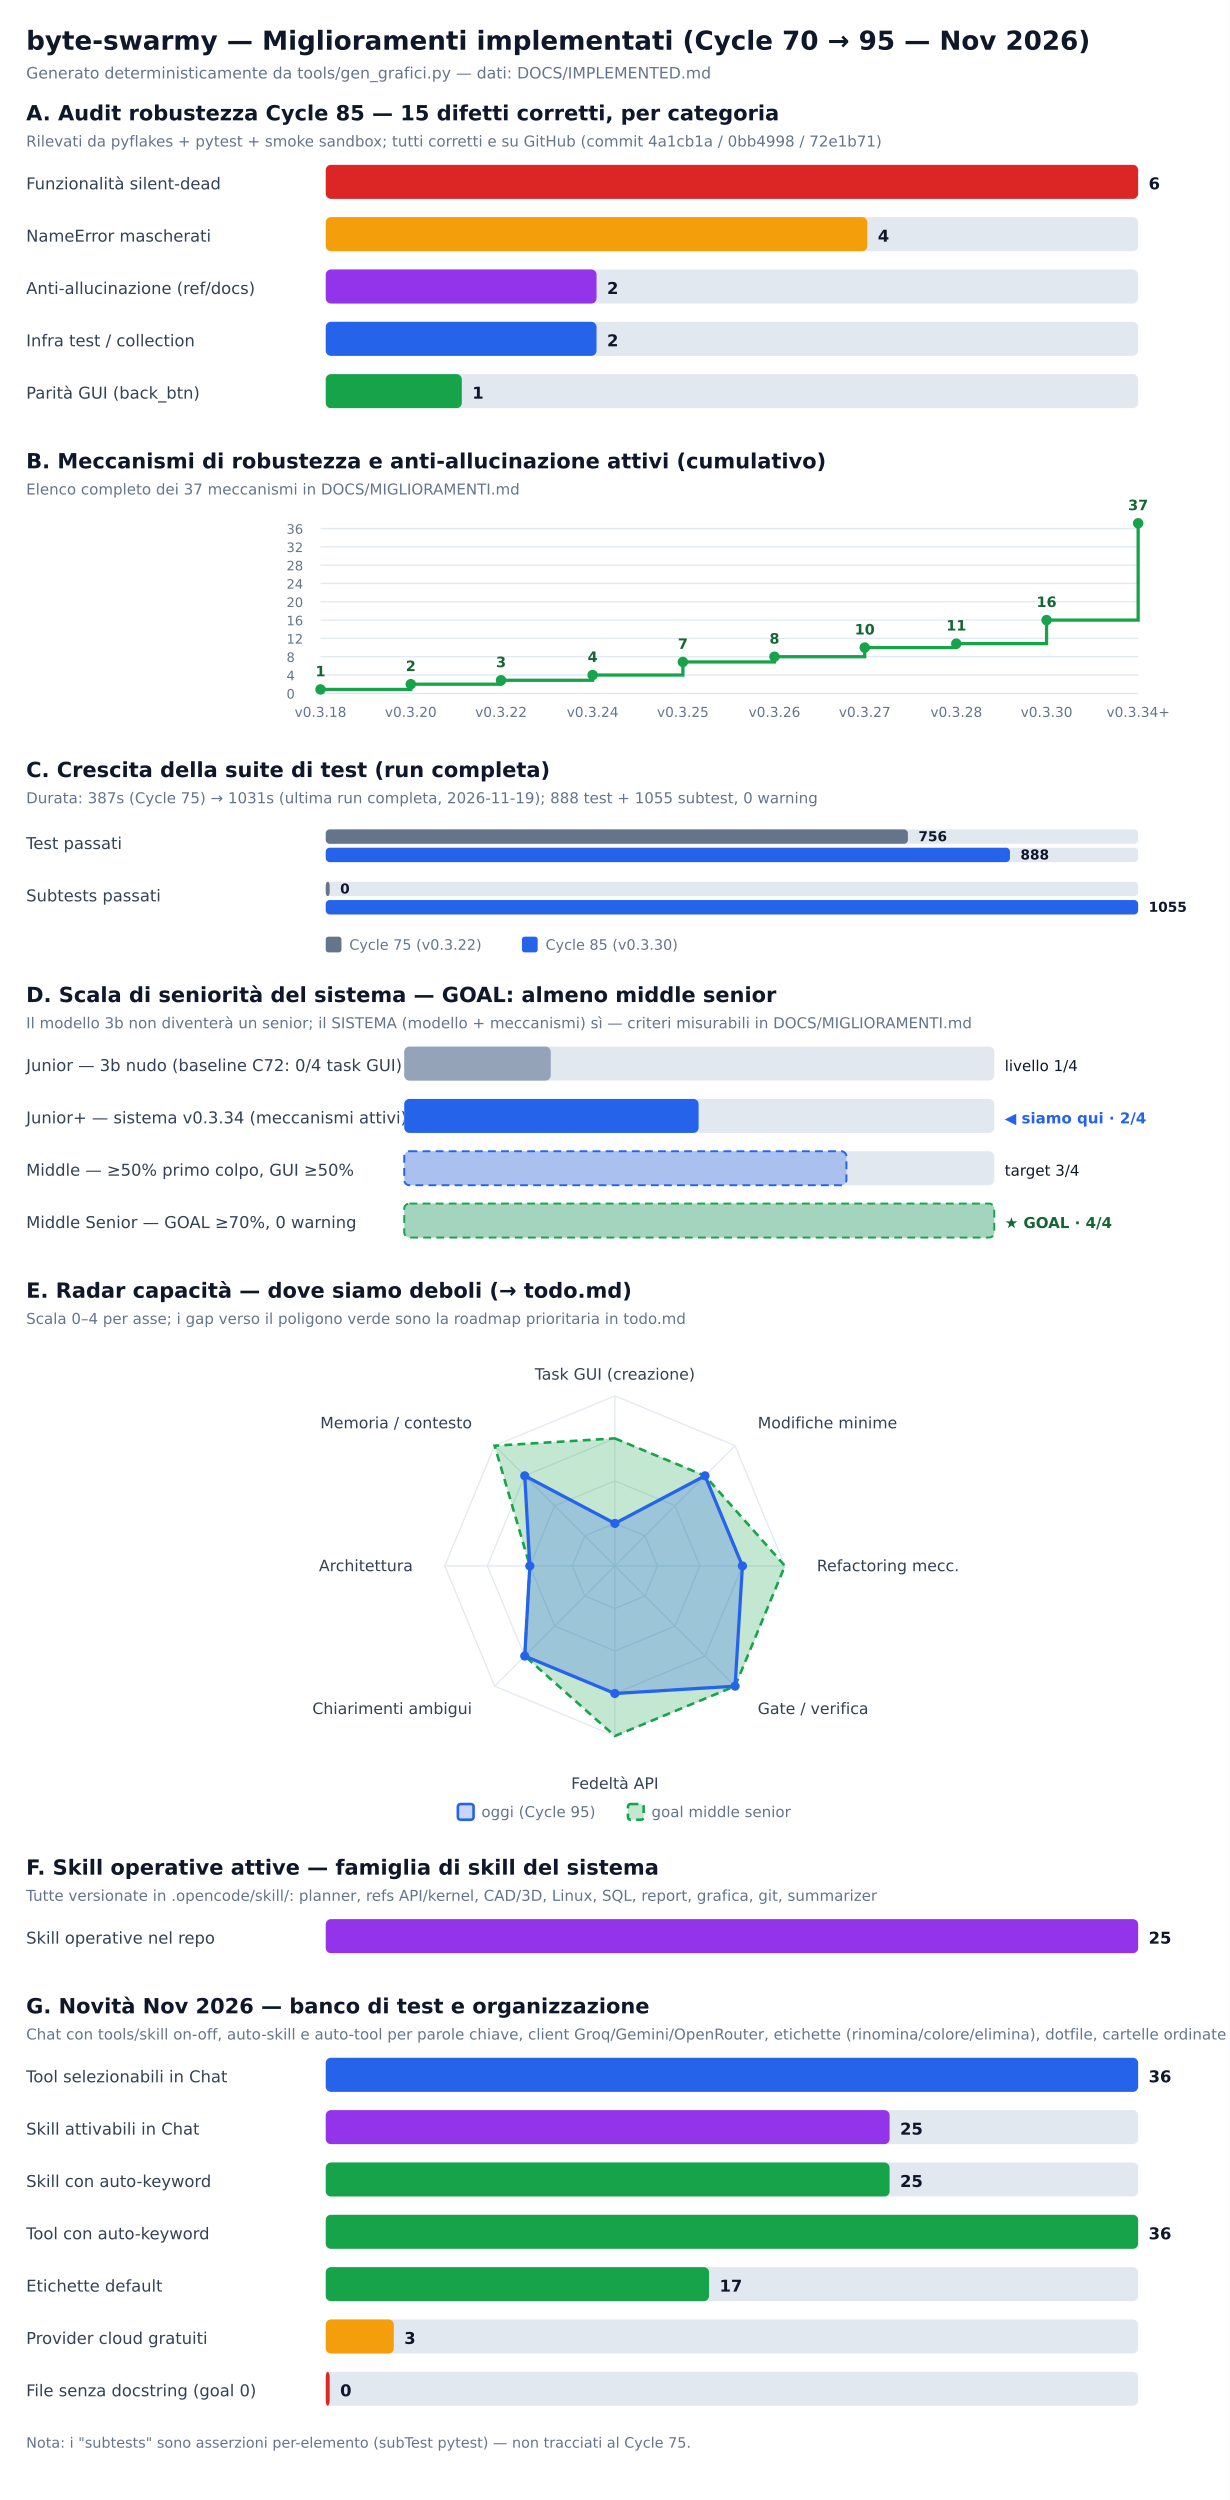
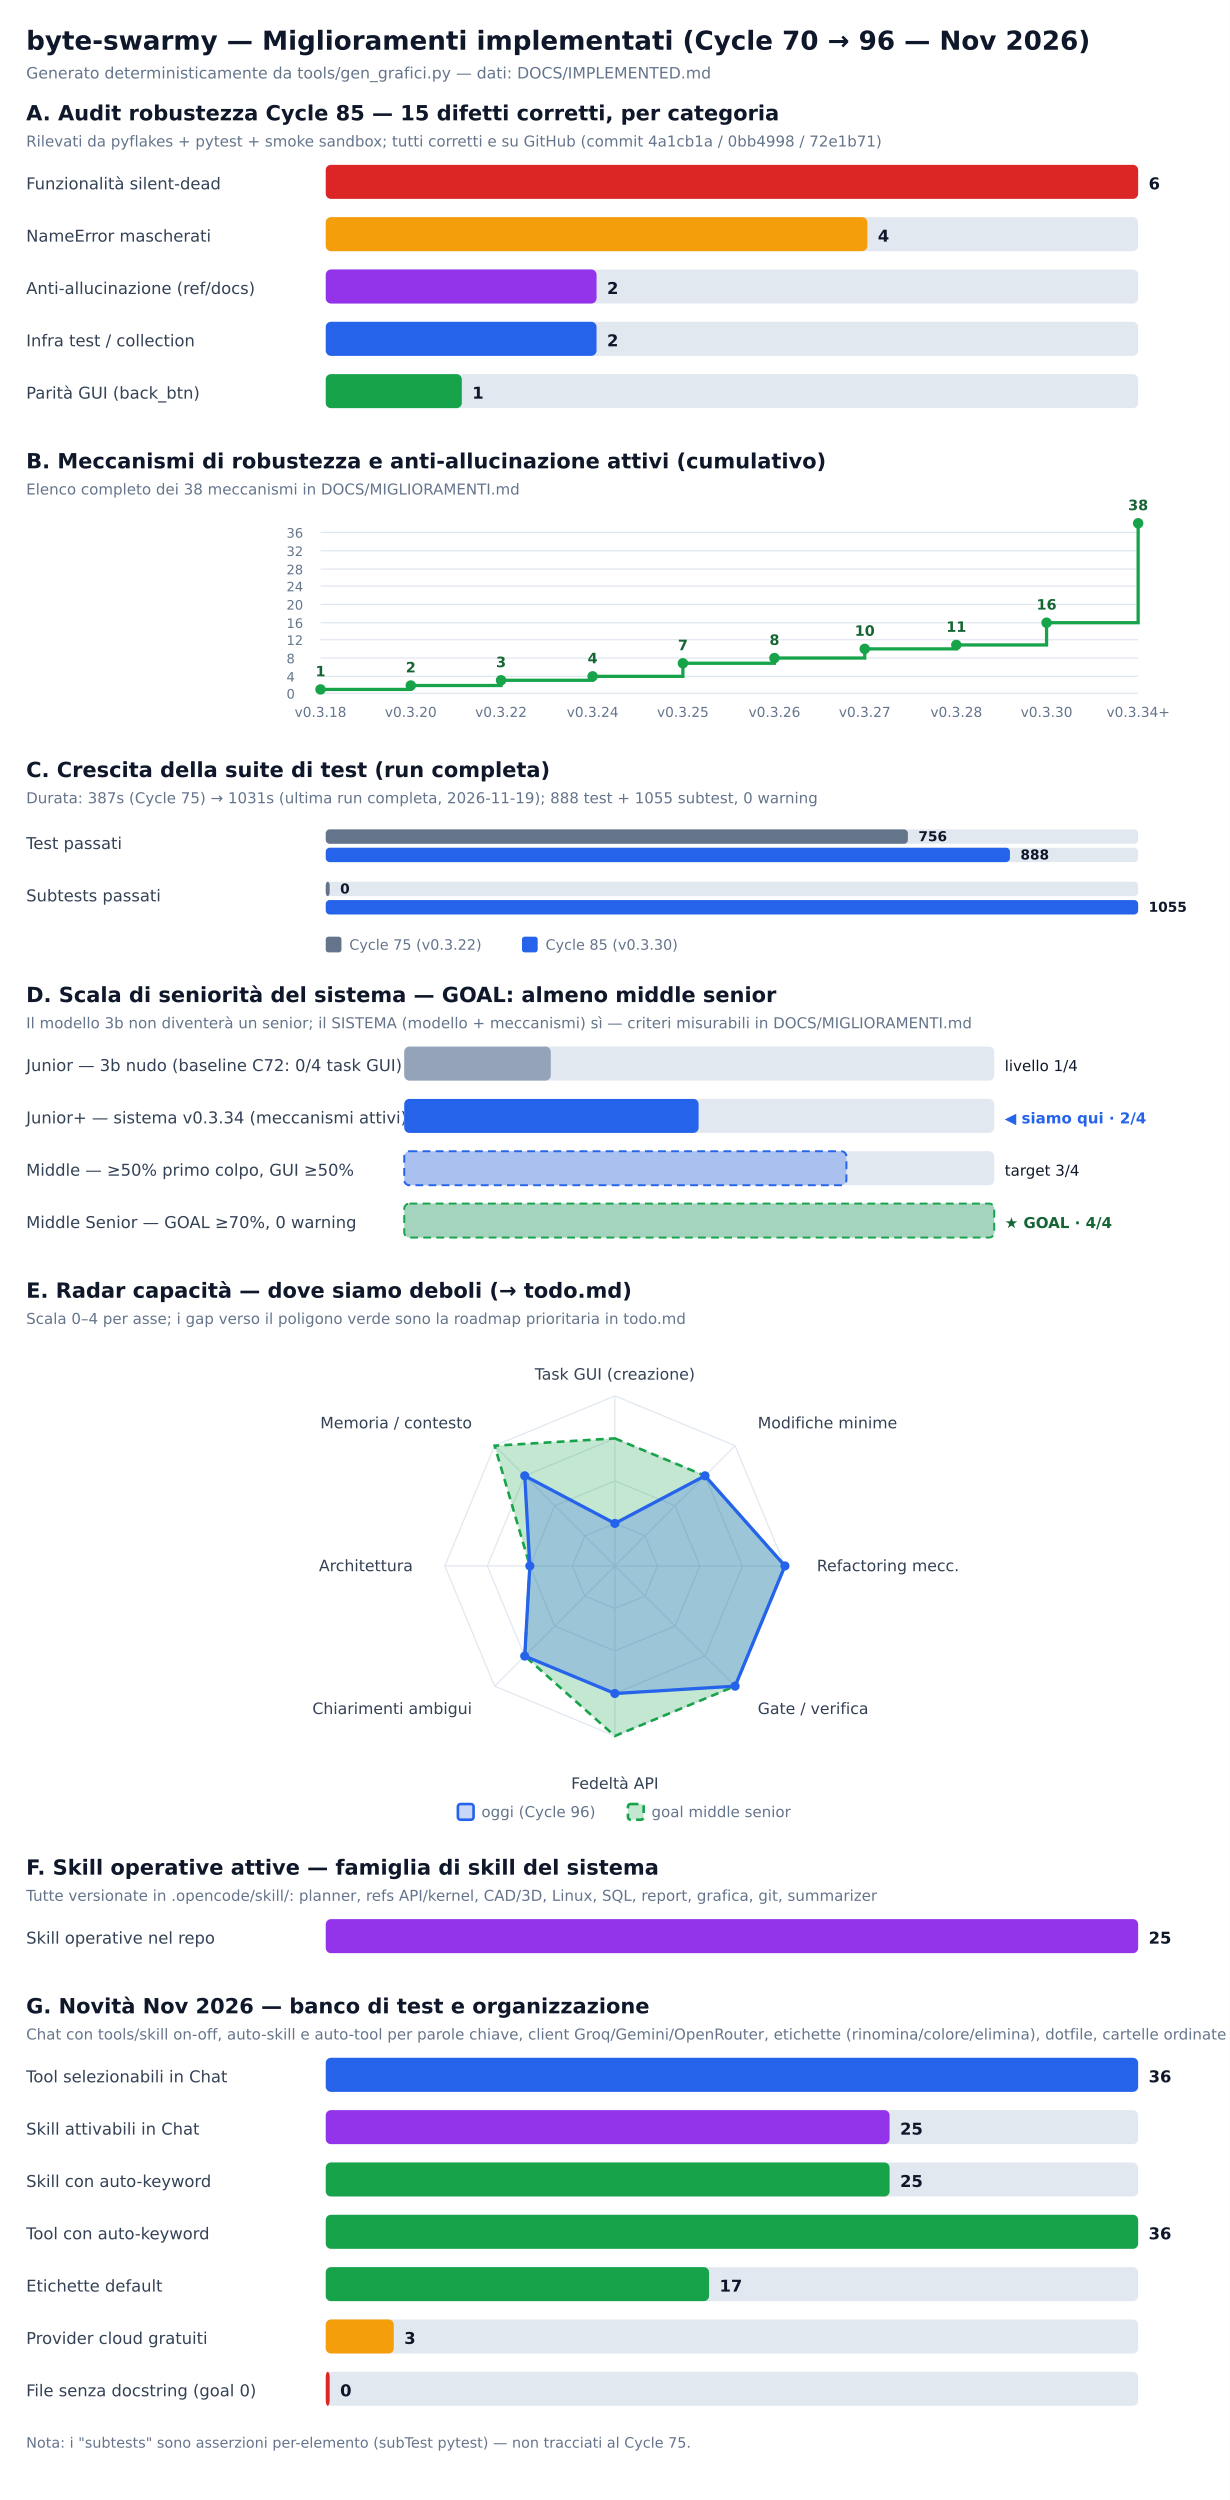
<svg xmlns="http://www.w3.org/2000/svg" width="940" height="1911" viewBox="0 0 940 1911">
  <rect width="940" height="1911" fill="#ffffff" />
-   <text x="20" y="38" font-family="DejaVu Sans, sans-serif" font-size="20" font-weight="bold" fill="#0f172a">byte-swarmy — Miglioramenti implementati (Cycle 70 → 95 — Nov 2026)</text>
+   <text x="20" y="38" font-family="DejaVu Sans, sans-serif" font-size="20" font-weight="bold" fill="#0f172a">byte-swarmy — Miglioramenti implementati (Cycle 70 → 96 — Nov 2026)</text>
  <text x="20" y="60" font-family="DejaVu Sans, sans-serif" font-size="12" fill="#64748b">Generato deterministicamente da tools/gen_grafici.py — dati: DOCS/IMPLEMENTED.md</text>
  <text x="20" y="92" font-family="DejaVu Sans, sans-serif" font-size="16" font-weight="bold" fill="#0f172a">A. Audit robustezza Cycle 85 — 15 difetti corretti, per categoria</text>
  <text x="20" y="112" font-family="DejaVu Sans, sans-serif" font-size="11.5" fill="#64748b">Rilevati da pyflakes + pytest + smoke sandbox; tutti corretti e su GitHub (commit 4a1cb1a / 0bb4998 / 72e1b71)</text>
  <text x="20" y="144.72" font-family="DejaVu Sans, sans-serif" font-size="12.5" fill="#334155">Funzionalità silent-dead</text>
  <rect x="249" y="126" width="621" height="26" rx="4" fill="#e2e8f0" />
  <rect x="249" y="126" width="621" height="26" rx="4" fill="#dc2626" />
  <text x="878" y="144.72" font-family="DejaVu Sans, sans-serif" font-size="12.5" font-weight="bold" fill="#0f172a">6</text>
  <text x="20" y="184.72" font-family="DejaVu Sans, sans-serif" font-size="12.5" fill="#334155">NameError mascherati</text>
  <rect x="249" y="166" width="621" height="26" rx="4" fill="#e2e8f0" />
  <rect x="249" y="166" width="414" height="26" rx="4" fill="#f59e0b" />
  <text x="671" y="184.72" font-family="DejaVu Sans, sans-serif" font-size="12.5" font-weight="bold" fill="#0f172a">4</text>
  <text x="20" y="224.72" font-family="DejaVu Sans, sans-serif" font-size="12.5" fill="#334155">Anti-allucinazione (ref/docs)</text>
  <rect x="249" y="206" width="621" height="26" rx="4" fill="#e2e8f0" />
  <rect x="249" y="206" width="207" height="26" rx="4" fill="#9333ea" />
  <text x="464" y="224.72" font-family="DejaVu Sans, sans-serif" font-size="12.5" font-weight="bold" fill="#0f172a">2</text>
  <text x="20" y="264.72" font-family="DejaVu Sans, sans-serif" font-size="12.5" fill="#334155">Infra test / collection</text>
  <rect x="249" y="246" width="621" height="26" rx="4" fill="#e2e8f0" />
  <rect x="249" y="246" width="207" height="26" rx="4" fill="#2563eb" />
  <text x="464" y="264.72" font-family="DejaVu Sans, sans-serif" font-size="12.5" font-weight="bold" fill="#0f172a">2</text>
  <text x="20" y="304.72" font-family="DejaVu Sans, sans-serif" font-size="12.5" fill="#334155">Parità GUI (back_btn)</text>
  <rect x="249" y="286" width="621" height="26" rx="4" fill="#e2e8f0" />
  <rect x="249" y="286" width="104" height="26" rx="4" fill="#16a34a" />
  <text x="361" y="304.72" font-family="DejaVu Sans, sans-serif" font-size="12.5" font-weight="bold" fill="#0f172a">1</text>
  <text x="20" y="358" font-family="DejaVu Sans, sans-serif" font-size="16" font-weight="bold" fill="#0f172a">B. Meccanismi di robustezza e anti-allucinazione attivi (cumulativo)</text>
-   <text x="20" y="378" font-family="DejaVu Sans, sans-serif" font-size="11.5" fill="#64748b">Elenco completo dei 37 meccanismi in DOCS/MIGLIORAMENTI.md</text>
+   <text x="20" y="378" font-family="DejaVu Sans, sans-serif" font-size="11.5" fill="#64748b">Elenco completo dei 38 meccanismi in DOCS/MIGLIORAMENTI.md</text>
  <line x1="245" y1="530" x2="870" y2="530" stroke="#e2e8f0" stroke-width="1" />
  <text x="219" y="534" font-family="DejaVu Sans, sans-serif" font-size="10" fill="#64748b">0</text>
-   <line x1="245" y1="516" x2="870" y2="516" stroke="#e2e8f0" stroke-width="1" />
-   <text x="219" y="520" font-family="DejaVu Sans, sans-serif" font-size="10" fill="#64748b">4</text>
-   <line x1="245" y1="502" x2="870" y2="502" stroke="#e2e8f0" stroke-width="1" />
-   <text x="219" y="506" font-family="DejaVu Sans, sans-serif" font-size="10" fill="#64748b">8</text>
-   <line x1="245" y1="488" x2="870" y2="488" stroke="#e2e8f0" stroke-width="1" />
-   <text x="219" y="492" font-family="DejaVu Sans, sans-serif" font-size="10" fill="#64748b">12</text>
-   <line x1="245" y1="474" x2="870" y2="474" stroke="#e2e8f0" stroke-width="1" />
-   <text x="219" y="478" font-family="DejaVu Sans, sans-serif" font-size="10" fill="#64748b">16</text>
-   <line x1="245" y1="460" x2="870" y2="460" stroke="#e2e8f0" stroke-width="1" />
-   <text x="219" y="464" font-family="DejaVu Sans, sans-serif" font-size="10" fill="#64748b">20</text>
-   <line x1="245" y1="446" x2="870" y2="446" stroke="#e2e8f0" stroke-width="1" />
-   <text x="219" y="450" font-family="DejaVu Sans, sans-serif" font-size="10" fill="#64748b">24</text>
-   <line x1="245" y1="432" x2="870" y2="432" stroke="#e2e8f0" stroke-width="1" />
-   <text x="219" y="436" font-family="DejaVu Sans, sans-serif" font-size="10" fill="#64748b">28</text>
-   <line x1="245" y1="418" x2="870" y2="418" stroke="#e2e8f0" stroke-width="1" />
-   <text x="219" y="422" font-family="DejaVu Sans, sans-serif" font-size="10" fill="#64748b">32</text>
-   <line x1="245" y1="404" x2="870" y2="404" stroke="#e2e8f0" stroke-width="1" />
-   <text x="219" y="408" font-family="DejaVu Sans, sans-serif" font-size="10" fill="#64748b">36</text>
-   <path d="M 245 527 L 314 527 L 314 523 L 383 523 L 383 520 L 453 520 L 453 516 L 522 516 L 522 506 L 592 506 L 592 502 L 661 502 L 661 495 L 731 495 L 731 492 L 800 492 L 800 474 L 870 474 L 870 400" fill="none" stroke="#16a34a" stroke-width="2.5" />
+   <line x1="245" y1="517" x2="870" y2="517" stroke="#e2e8f0" stroke-width="1" />
+   <text x="219" y="521" font-family="DejaVu Sans, sans-serif" font-size="10" fill="#64748b">4</text>
+   <line x1="245" y1="503" x2="870" y2="503" stroke="#e2e8f0" stroke-width="1" />
+   <text x="219" y="507" font-family="DejaVu Sans, sans-serif" font-size="10" fill="#64748b">8</text>
+   <line x1="245" y1="489" x2="870" y2="489" stroke="#e2e8f0" stroke-width="1" />
+   <text x="219" y="493" font-family="DejaVu Sans, sans-serif" font-size="10" fill="#64748b">12</text>
+   <line x1="245" y1="476" x2="870" y2="476" stroke="#e2e8f0" stroke-width="1" />
+   <text x="219" y="480" font-family="DejaVu Sans, sans-serif" font-size="10" fill="#64748b">16</text>
+   <line x1="245" y1="462" x2="870" y2="462" stroke="#e2e8f0" stroke-width="1" />
+   <text x="219" y="466" font-family="DejaVu Sans, sans-serif" font-size="10" fill="#64748b">20</text>
+   <line x1="245" y1="448" x2="870" y2="448" stroke="#e2e8f0" stroke-width="1" />
+   <text x="219" y="452" font-family="DejaVu Sans, sans-serif" font-size="10" fill="#64748b">24</text>
+   <line x1="245" y1="435" x2="870" y2="435" stroke="#e2e8f0" stroke-width="1" />
+   <text x="219" y="439" font-family="DejaVu Sans, sans-serif" font-size="10" fill="#64748b">28</text>
+   <line x1="245" y1="421" x2="870" y2="421" stroke="#e2e8f0" stroke-width="1" />
+   <text x="219" y="425" font-family="DejaVu Sans, sans-serif" font-size="10" fill="#64748b">32</text>
+   <line x1="245" y1="407" x2="870" y2="407" stroke="#e2e8f0" stroke-width="1" />
+   <text x="219" y="411" font-family="DejaVu Sans, sans-serif" font-size="10" fill="#64748b">36</text>
+   <path d="M 245 527 L 314 527 L 314 524 L 383 524 L 383 520 L 453 520 L 453 517 L 522 517 L 522 507 L 592 507 L 592 503 L 661 503 L 661 496 L 731 496 L 731 493 L 800 493 L 800 476 L 870 476 L 870 400" fill="none" stroke="#16a34a" stroke-width="2.5" />
  <circle cx="245" cy="527" r="4" fill="#16a34a" />
  <text x="245" y="517" font-family="DejaVu Sans, sans-serif" font-size="11" font-weight="bold" fill="#166534" text-anchor="middle">1</text>
  <text x="245" y="548" font-family="DejaVu Sans, sans-serif" font-size="10.5" fill="#64748b" text-anchor="middle">v0.3.18</text>
-   <circle cx="314" cy="523" r="4" fill="#16a34a" />
-   <text x="314" y="513" font-family="DejaVu Sans, sans-serif" font-size="11" font-weight="bold" fill="#166534" text-anchor="middle">2</text>
+   <circle cx="314" cy="524" r="4" fill="#16a34a" />
+   <text x="314" y="514" font-family="DejaVu Sans, sans-serif" font-size="11" font-weight="bold" fill="#166534" text-anchor="middle">2</text>
  <text x="314" y="548" font-family="DejaVu Sans, sans-serif" font-size="10.5" fill="#64748b" text-anchor="middle">v0.3.20</text>
  <circle cx="383" cy="520" r="4" fill="#16a34a" />
  <text x="383" y="510" font-family="DejaVu Sans, sans-serif" font-size="11" font-weight="bold" fill="#166534" text-anchor="middle">3</text>
  <text x="383" y="548" font-family="DejaVu Sans, sans-serif" font-size="10.5" fill="#64748b" text-anchor="middle">v0.3.22</text>
-   <circle cx="453" cy="516" r="4" fill="#16a34a" />
-   <text x="453" y="506" font-family="DejaVu Sans, sans-serif" font-size="11" font-weight="bold" fill="#166534" text-anchor="middle">4</text>
+   <circle cx="453" cy="517" r="4" fill="#16a34a" />
+   <text x="453" y="507" font-family="DejaVu Sans, sans-serif" font-size="11" font-weight="bold" fill="#166534" text-anchor="middle">4</text>
  <text x="453" y="548" font-family="DejaVu Sans, sans-serif" font-size="10.5" fill="#64748b" text-anchor="middle">v0.3.24</text>
-   <circle cx="522" cy="506" r="4" fill="#16a34a" />
-   <text x="522" y="496" font-family="DejaVu Sans, sans-serif" font-size="11" font-weight="bold" fill="#166534" text-anchor="middle">7</text>
+   <circle cx="522" cy="507" r="4" fill="#16a34a" />
+   <text x="522" y="497" font-family="DejaVu Sans, sans-serif" font-size="11" font-weight="bold" fill="#166534" text-anchor="middle">7</text>
  <text x="522" y="548" font-family="DejaVu Sans, sans-serif" font-size="10.5" fill="#64748b" text-anchor="middle">v0.3.25</text>
-   <circle cx="592" cy="502" r="4" fill="#16a34a" />
-   <text x="592" y="492" font-family="DejaVu Sans, sans-serif" font-size="11" font-weight="bold" fill="#166534" text-anchor="middle">8</text>
+   <circle cx="592" cy="503" r="4" fill="#16a34a" />
+   <text x="592" y="493" font-family="DejaVu Sans, sans-serif" font-size="11" font-weight="bold" fill="#166534" text-anchor="middle">8</text>
  <text x="592" y="548" font-family="DejaVu Sans, sans-serif" font-size="10.5" fill="#64748b" text-anchor="middle">v0.3.26</text>
-   <circle cx="661" cy="495" r="4" fill="#16a34a" />
-   <text x="661" y="485" font-family="DejaVu Sans, sans-serif" font-size="11" font-weight="bold" fill="#166534" text-anchor="middle">10</text>
+   <circle cx="661" cy="496" r="4" fill="#16a34a" />
+   <text x="661" y="486" font-family="DejaVu Sans, sans-serif" font-size="11" font-weight="bold" fill="#166534" text-anchor="middle">10</text>
  <text x="661" y="548" font-family="DejaVu Sans, sans-serif" font-size="10.5" fill="#64748b" text-anchor="middle">v0.3.27</text>
-   <circle cx="731" cy="492" r="4" fill="#16a34a" />
-   <text x="731" y="482" font-family="DejaVu Sans, sans-serif" font-size="11" font-weight="bold" fill="#166534" text-anchor="middle">11</text>
+   <circle cx="731" cy="493" r="4" fill="#16a34a" />
+   <text x="731" y="483" font-family="DejaVu Sans, sans-serif" font-size="11" font-weight="bold" fill="#166534" text-anchor="middle">11</text>
  <text x="731" y="548" font-family="DejaVu Sans, sans-serif" font-size="10.5" fill="#64748b" text-anchor="middle">v0.3.28</text>
-   <circle cx="800" cy="474" r="4" fill="#16a34a" />
-   <text x="800" y="464" font-family="DejaVu Sans, sans-serif" font-size="11" font-weight="bold" fill="#166534" text-anchor="middle">16</text>
+   <circle cx="800" cy="476" r="4" fill="#16a34a" />
+   <text x="800" y="466" font-family="DejaVu Sans, sans-serif" font-size="11" font-weight="bold" fill="#166534" text-anchor="middle">16</text>
  <text x="800" y="548" font-family="DejaVu Sans, sans-serif" font-size="10.5" fill="#64748b" text-anchor="middle">v0.3.30</text>
  <circle cx="870" cy="400" r="4" fill="#16a34a" />
-   <text x="870" y="390" font-family="DejaVu Sans, sans-serif" font-size="11" font-weight="bold" fill="#166534" text-anchor="middle">37</text>
+   <text x="870" y="390" font-family="DejaVu Sans, sans-serif" font-size="11" font-weight="bold" fill="#166534" text-anchor="middle">38</text>
  <text x="870" y="548" font-family="DejaVu Sans, sans-serif" font-size="10.5" fill="#64748b" text-anchor="middle">v0.3.34+</text>
  <text x="20" y="594" font-family="DejaVu Sans, sans-serif" font-size="16" font-weight="bold" fill="#0f172a">C. Crescita della suite di test (run completa)</text>
  <text x="20" y="614" font-family="DejaVu Sans, sans-serif" font-size="11.5" fill="#64748b">Durata: 387s (Cycle 75) → 1031s (ultima run completa, 2026-11-19); 888 test + 1055 subtest, 0 warning</text>
  <text x="20" y="649" font-family="DejaVu Sans, sans-serif" font-size="12.5" fill="#334155">Test passati</text>
  <rect x="249" y="634" width="621" height="11" rx="3" fill="#e2e8f0" />
  <rect x="249" y="634" width="445" height="11" rx="3" fill="#64748b" />
  <text x="702" y="643" font-family="DejaVu Sans, sans-serif" font-size="10.5" font-weight="bold" fill="#0f172a">756</text>
  <rect x="249" y="648" width="621" height="11" rx="3" fill="#e2e8f0" />
  <rect x="249" y="648" width="523" height="11" rx="3" fill="#2563eb" />
  <text x="780" y="657" font-family="DejaVu Sans, sans-serif" font-size="10.5" font-weight="bold" fill="#0f172a">888</text>
  <text x="20" y="689" font-family="DejaVu Sans, sans-serif" font-size="12.5" fill="#334155">Subtests passati</text>
  <rect x="249" y="674" width="621" height="11" rx="3" fill="#e2e8f0" />
  <rect x="249" y="674" width="3" height="11" rx="3" fill="#64748b" />
  <text x="260" y="683" font-family="DejaVu Sans, sans-serif" font-size="10.5" font-weight="bold" fill="#0f172a">0</text>
  <rect x="249" y="688" width="621" height="11" rx="3" fill="#e2e8f0" />
  <rect x="249" y="688" width="621" height="11" rx="3" fill="#2563eb" />
  <text x="878" y="697" font-family="DejaVu Sans, sans-serif" font-size="10.5" font-weight="bold" fill="#0f172a">1055</text>
  <rect x="249" y="716" width="12" height="12" rx="2" fill="#64748b" />
  <text x="267" y="726" font-family="DejaVu Sans, sans-serif" font-size="11" fill="#64748b">Cycle 75 (v0.3.22)</text>
  <rect x="399" y="716" width="12" height="12" rx="2" fill="#2563eb" />
  <text x="417" y="726" font-family="DejaVu Sans, sans-serif" font-size="11" fill="#64748b">Cycle 85 (v0.3.30)</text>
  <text x="20" y="766" font-family="DejaVu Sans, sans-serif" font-size="16" font-weight="bold" fill="#0f172a">D. Scala di seniorità del sistema — GOAL: almeno middle senior</text>
  <text x="20" y="786" font-family="DejaVu Sans, sans-serif" font-size="11.5" fill="#64748b">Il modello 3b non diventerà un senior; il SISTEMA (modello + meccanismi) sì — criteri misurabili in DOCS/MIGLIORAMENTI.md</text>
  <text x="20" y="818.72" font-family="DejaVu Sans, sans-serif" font-size="12.5" fill="#334155">Junior — 3b nudo (baseline C72: 0/4 task GUI)</text>
  <rect x="309" y="800" width="451" height="26" rx="4" fill="#e2e8f0" />
  <rect x="309" y="800" width="112" height="26" rx="4" fill="#94a3b8" fill-opacity="1.0" />
  <text x="768" y="818.72" font-family="DejaVu Sans, sans-serif" font-size="11.5" font-weight="normal" fill="#0f172a">livello 1/4</text>
  <text x="20" y="858.72" font-family="DejaVu Sans, sans-serif" font-size="12.5" fill="#334155">Junior+ — sistema v0.3.34 (meccanismi attivi)</text>
  <rect x="309" y="840" width="451" height="26" rx="4" fill="#e2e8f0" />
  <rect x="309" y="840" width="225" height="26" rx="4" fill="#2563eb" fill-opacity="1.0" />
  <text x="768" y="858.72" font-family="DejaVu Sans, sans-serif" font-size="11.5" font-weight="bold" fill="#2563eb">◀ siamo qui · 2/4</text>
  <text x="20" y="898.72" font-family="DejaVu Sans, sans-serif" font-size="12.5" fill="#334155">Middle — ≥50% primo colpo, GUI ≥50%</text>
  <rect x="309" y="880" width="451" height="26" rx="4" fill="#e2e8f0" />
  <rect x="309" y="880" width="338" height="26" rx="4" fill="#2563eb" fill-opacity="0.30" />
  <rect x="309" y="880" width="338" height="26" rx="4" fill="none" stroke="#2563eb" stroke-width="1.5" stroke-dasharray="6,4" />
  <text x="768" y="898.72" font-family="DejaVu Sans, sans-serif" font-size="11.5" font-weight="normal" fill="#0f172a">target 3/4</text>
  <text x="20" y="938.72" font-family="DejaVu Sans, sans-serif" font-size="12.5" fill="#334155">Middle Senior — GOAL ≥70%, 0 warning</text>
  <rect x="309" y="920" width="451" height="26" rx="4" fill="#e2e8f0" />
  <rect x="309" y="920" width="451" height="26" rx="4" fill="#16a34a" fill-opacity="0.30" />
  <rect x="309" y="920" width="451" height="26" rx="4" fill="none" stroke="#16a34a" stroke-width="1.5" stroke-dasharray="6,4" />
  <text x="768" y="938.72" font-family="DejaVu Sans, sans-serif" font-size="11.5" font-weight="bold" fill="#166534">★ GOAL · 4/4</text>
  <text x="20" y="992" font-family="DejaVu Sans, sans-serif" font-size="16" font-weight="bold" fill="#0f172a">E. Radar capacità — dove siamo deboli (→ todo.md)</text>
  <text x="20" y="1012" font-family="DejaVu Sans, sans-serif" font-size="11.5" fill="#64748b">Scala 0–4 per asse; i gap verso il poligono verde sono la roadmap prioritaria in todo.md</text>
  <polygon points="470.0,1164.5 493.0,1174.0 502.5,1197.0 493.0,1220.0 470.0,1229.5 447.0,1220.0 437.5,1197.0 447.0,1174.0" fill="none" stroke="#e2e8f0" stroke-width="1" />
  <polygon points="470.0,1132.0 516.0,1151.0 535.0,1197.0 516.0,1243.0 470.0,1262.0 424.0,1243.0 405.0,1197.0 424.0,1151.0" fill="none" stroke="#e2e8f0" stroke-width="1" />
  <polygon points="470.0,1099.5 538.9,1128.1 567.5,1197.0 538.9,1265.9 470.0,1294.5 401.1,1265.9 372.5,1197.0 401.1,1128.1" fill="none" stroke="#e2e8f0" stroke-width="1" />
  <polygon points="470.0,1067.0 561.9,1105.1 600.0,1197.0 561.9,1288.9 470.0,1327.0 378.1,1288.9 340.0,1197.0 378.1,1105.1" fill="none" stroke="#e2e8f0" stroke-width="1" />
  <line x1="470" y1="1197" x2="470.0" y2="1067.0" stroke="#e2e8f0" stroke-width="1" />
  <text x="470.0" y="1054.6" font-family="DejaVu Sans, sans-serif" font-size="12" fill="#334155" text-anchor="middle">Task GUI (creazione)</text>
  <line x1="470" y1="1197" x2="561.9" y2="1105.1" stroke="#e2e8f0" stroke-width="1" />
  <text x="579.2" y="1091.8" font-family="DejaVu Sans, sans-serif" font-size="12" fill="#334155" text-anchor="start">Modifiche minime</text>
  <line x1="470" y1="1197" x2="600.0" y2="1197.0" stroke="#e2e8f0" stroke-width="1" />
  <text x="624.4" y="1201.0" font-family="DejaVu Sans, sans-serif" font-size="12" fill="#334155" text-anchor="start">Refactoring mecc.</text>
  <line x1="470" y1="1197" x2="561.9" y2="1288.9" stroke="#e2e8f0" stroke-width="1" />
  <text x="579.2" y="1310.2" font-family="DejaVu Sans, sans-serif" font-size="12" fill="#334155" text-anchor="start">Gate / verifica</text>
  <line x1="470" y1="1197" x2="470.0" y2="1327.0" stroke="#e2e8f0" stroke-width="1" />
  <text x="470.0" y="1367.4" font-family="DejaVu Sans, sans-serif" font-size="12" fill="#334155" text-anchor="middle">Fedeltà API</text>
  <line x1="470" y1="1197" x2="378.1" y2="1288.9" stroke="#e2e8f0" stroke-width="1" />
  <text x="360.8" y="1310.2" font-family="DejaVu Sans, sans-serif" font-size="12" fill="#334155" text-anchor="end">Chiarimenti ambigui</text>
  <line x1="470" y1="1197" x2="340.0" y2="1197.0" stroke="#e2e8f0" stroke-width="1" />
  <text x="315.6" y="1201.0" font-family="DejaVu Sans, sans-serif" font-size="12" fill="#334155" text-anchor="end">Architettura</text>
  <line x1="470" y1="1197" x2="378.1" y2="1105.1" stroke="#e2e8f0" stroke-width="1" />
  <text x="360.8" y="1091.8" font-family="DejaVu Sans, sans-serif" font-size="12" fill="#334155" text-anchor="end">Memoria / contesto</text>
  <polygon points="470.0,1099.5 538.9,1128.1 600.0,1197.0 561.9,1288.9 470.0,1327.0 401.1,1265.9 405.0,1197.0 378.1,1105.1" fill="#16a34a" fill-opacity="0.25" stroke="#16a34a" stroke-width="2" stroke-dasharray="6,4" stroke-opacity="1" />
-   <polygon points="470.0,1164.5 538.9,1128.1 567.5,1197.0 561.9,1288.9 470.0,1294.5 401.1,1265.9 405.0,1197.0 401.1,1128.1" fill="#2563eb" fill-opacity="0.25" stroke="#2563eb" stroke-width="2.5" stroke-opacity="1" />
+   <polygon points="470.0,1164.5 538.9,1128.1 600.0,1197.0 561.9,1288.9 470.0,1294.5 401.1,1265.9 405.0,1197.0 401.1,1128.1" fill="#2563eb" fill-opacity="0.25" stroke="#2563eb" stroke-width="2.5" stroke-opacity="1" />
  <circle cx="470.0" cy="1164.5" r="3.5" fill="#2563eb" />
  <circle cx="538.9" cy="1128.1" r="3.5" fill="#2563eb" />
-   <circle cx="567.5" cy="1197.0" r="3.5" fill="#2563eb" />
+   <circle cx="600.0" cy="1197.0" r="3.5" fill="#2563eb" />
  <circle cx="561.9" cy="1288.9" r="3.5" fill="#2563eb" />
  <circle cx="470.0" cy="1294.5" r="3.5" fill="#2563eb" />
  <circle cx="401.1" cy="1265.9" r="3.5" fill="#2563eb" />
  <circle cx="405.0" cy="1197.0" r="3.5" fill="#2563eb" />
  <circle cx="401.1" cy="1128.1" r="3.5" fill="#2563eb" />
  <rect x="350" y="1379" width="12" height="12" rx="2" fill="#2563eb" fill-opacity="0.25" stroke="#2563eb" stroke-width="2" />
-   <text x="368" y="1389" font-family="DejaVu Sans, sans-serif" font-size="11.5" fill="#64748b">oggi (Cycle 95)</text>
+   <text x="368" y="1389" font-family="DejaVu Sans, sans-serif" font-size="11.5" fill="#64748b">oggi (Cycle 96)</text>
  <rect x="480" y="1379" width="12" height="12" rx="2" fill="#16a34a" fill-opacity="0.25" stroke="#16a34a" stroke-width="2" stroke-dasharray="6,4" />
  <text x="498" y="1389" font-family="DejaVu Sans, sans-serif" font-size="11.5" fill="#64748b">goal middle senior</text>
  <text x="20" y="1433" font-family="DejaVu Sans, sans-serif" font-size="16" font-weight="bold" fill="#0f172a">F. Skill operative attive — famiglia di skill del sistema</text>
  <text x="20" y="1453" font-family="DejaVu Sans, sans-serif" font-size="11.5" fill="#64748b">Tutte versionate in .opencode/skill/: planner, refs API/kernel, CAD/3D, Linux, SQL, report, grafica, git, summarizer</text>
  <text x="20" y="1485.72" font-family="DejaVu Sans, sans-serif" font-size="12.5" fill="#334155">Skill operative nel repo</text>
  <rect x="249" y="1467" width="621" height="26" rx="4" fill="#e2e8f0" />
  <rect x="249" y="1467" width="621" height="26" rx="4" fill="#9333ea" />
  <text x="878" y="1485.72" font-family="DejaVu Sans, sans-serif" font-size="12.5" font-weight="bold" fill="#0f172a">25</text>
  <text x="20" y="1539" font-family="DejaVu Sans, sans-serif" font-size="16" font-weight="bold" fill="#0f172a">G. Novità Nov 2026 — banco di test e organizzazione</text>
  <text x="20" y="1559" font-family="DejaVu Sans, sans-serif" font-size="11.5" fill="#64748b">Chat con tools/skill on-off, auto-skill e auto-tool per parole chiave, client Groq/Gemini/OpenRouter, etichette (rinomina/colore/elimina), dotfile, cartelle ordinate (TOOLS/), 0 docstring mancanti</text>
  <text x="20" y="1591.72" font-family="DejaVu Sans, sans-serif" font-size="12.5" fill="#334155">Tool selezionabili in Chat</text>
  <rect x="249" y="1573" width="621" height="26" rx="4" fill="#e2e8f0" />
  <rect x="249" y="1573" width="621" height="26" rx="4" fill="#2563eb" />
  <text x="878" y="1591.72" font-family="DejaVu Sans, sans-serif" font-size="12.5" font-weight="bold" fill="#0f172a">36</text>
  <text x="20" y="1631.72" font-family="DejaVu Sans, sans-serif" font-size="12.5" fill="#334155">Skill attivabili in Chat</text>
  <rect x="249" y="1613" width="621" height="26" rx="4" fill="#e2e8f0" />
  <rect x="249" y="1613" width="431" height="26" rx="4" fill="#9333ea" />
  <text x="688" y="1631.72" font-family="DejaVu Sans, sans-serif" font-size="12.5" font-weight="bold" fill="#0f172a">25</text>
  <text x="20" y="1671.72" font-family="DejaVu Sans, sans-serif" font-size="12.5" fill="#334155">Skill con auto-keyword</text>
  <rect x="249" y="1653" width="621" height="26" rx="4" fill="#e2e8f0" />
  <rect x="249" y="1653" width="431" height="26" rx="4" fill="#16a34a" />
  <text x="688" y="1671.72" font-family="DejaVu Sans, sans-serif" font-size="12.5" font-weight="bold" fill="#0f172a">25</text>
  <text x="20" y="1711.72" font-family="DejaVu Sans, sans-serif" font-size="12.5" fill="#334155">Tool con auto-keyword</text>
  <rect x="249" y="1693" width="621" height="26" rx="4" fill="#e2e8f0" />
  <rect x="249" y="1693" width="621" height="26" rx="4" fill="#16a34a" />
  <text x="878" y="1711.72" font-family="DejaVu Sans, sans-serif" font-size="12.5" font-weight="bold" fill="#0f172a">36</text>
  <text x="20" y="1751.72" font-family="DejaVu Sans, sans-serif" font-size="12.5" fill="#334155">Etichette default</text>
  <rect x="249" y="1733" width="621" height="26" rx="4" fill="#e2e8f0" />
  <rect x="249" y="1733" width="293" height="26" rx="4" fill="#16a34a" />
  <text x="550" y="1751.72" font-family="DejaVu Sans, sans-serif" font-size="12.5" font-weight="bold" fill="#0f172a">17</text>
  <text x="20" y="1791.72" font-family="DejaVu Sans, sans-serif" font-size="12.5" fill="#334155">Provider cloud gratuiti</text>
  <rect x="249" y="1773" width="621" height="26" rx="4" fill="#e2e8f0" />
  <rect x="249" y="1773" width="52" height="26" rx="4" fill="#f59e0b" />
  <text x="309" y="1791.72" font-family="DejaVu Sans, sans-serif" font-size="12.5" font-weight="bold" fill="#0f172a">3</text>
  <text x="20" y="1831.72" font-family="DejaVu Sans, sans-serif" font-size="12.5" fill="#334155">File senza docstring (goal 0)</text>
  <rect x="249" y="1813" width="621" height="26" rx="4" fill="#e2e8f0" />
  <rect x="249" y="1813" width="3" height="26" rx="4" fill="#dc2626" />
  <text x="260" y="1831.72" font-family="DejaVu Sans, sans-serif" font-size="12.5" font-weight="bold" fill="#0f172a">0</text>
  <text x="20" y="1871" font-family="DejaVu Sans, sans-serif" font-size="11" fill="#64748b">Nota: i "subtests" sono asserzioni per-elemento (subTest pytest) — non tracciati al Cycle 75.</text>
</svg>
